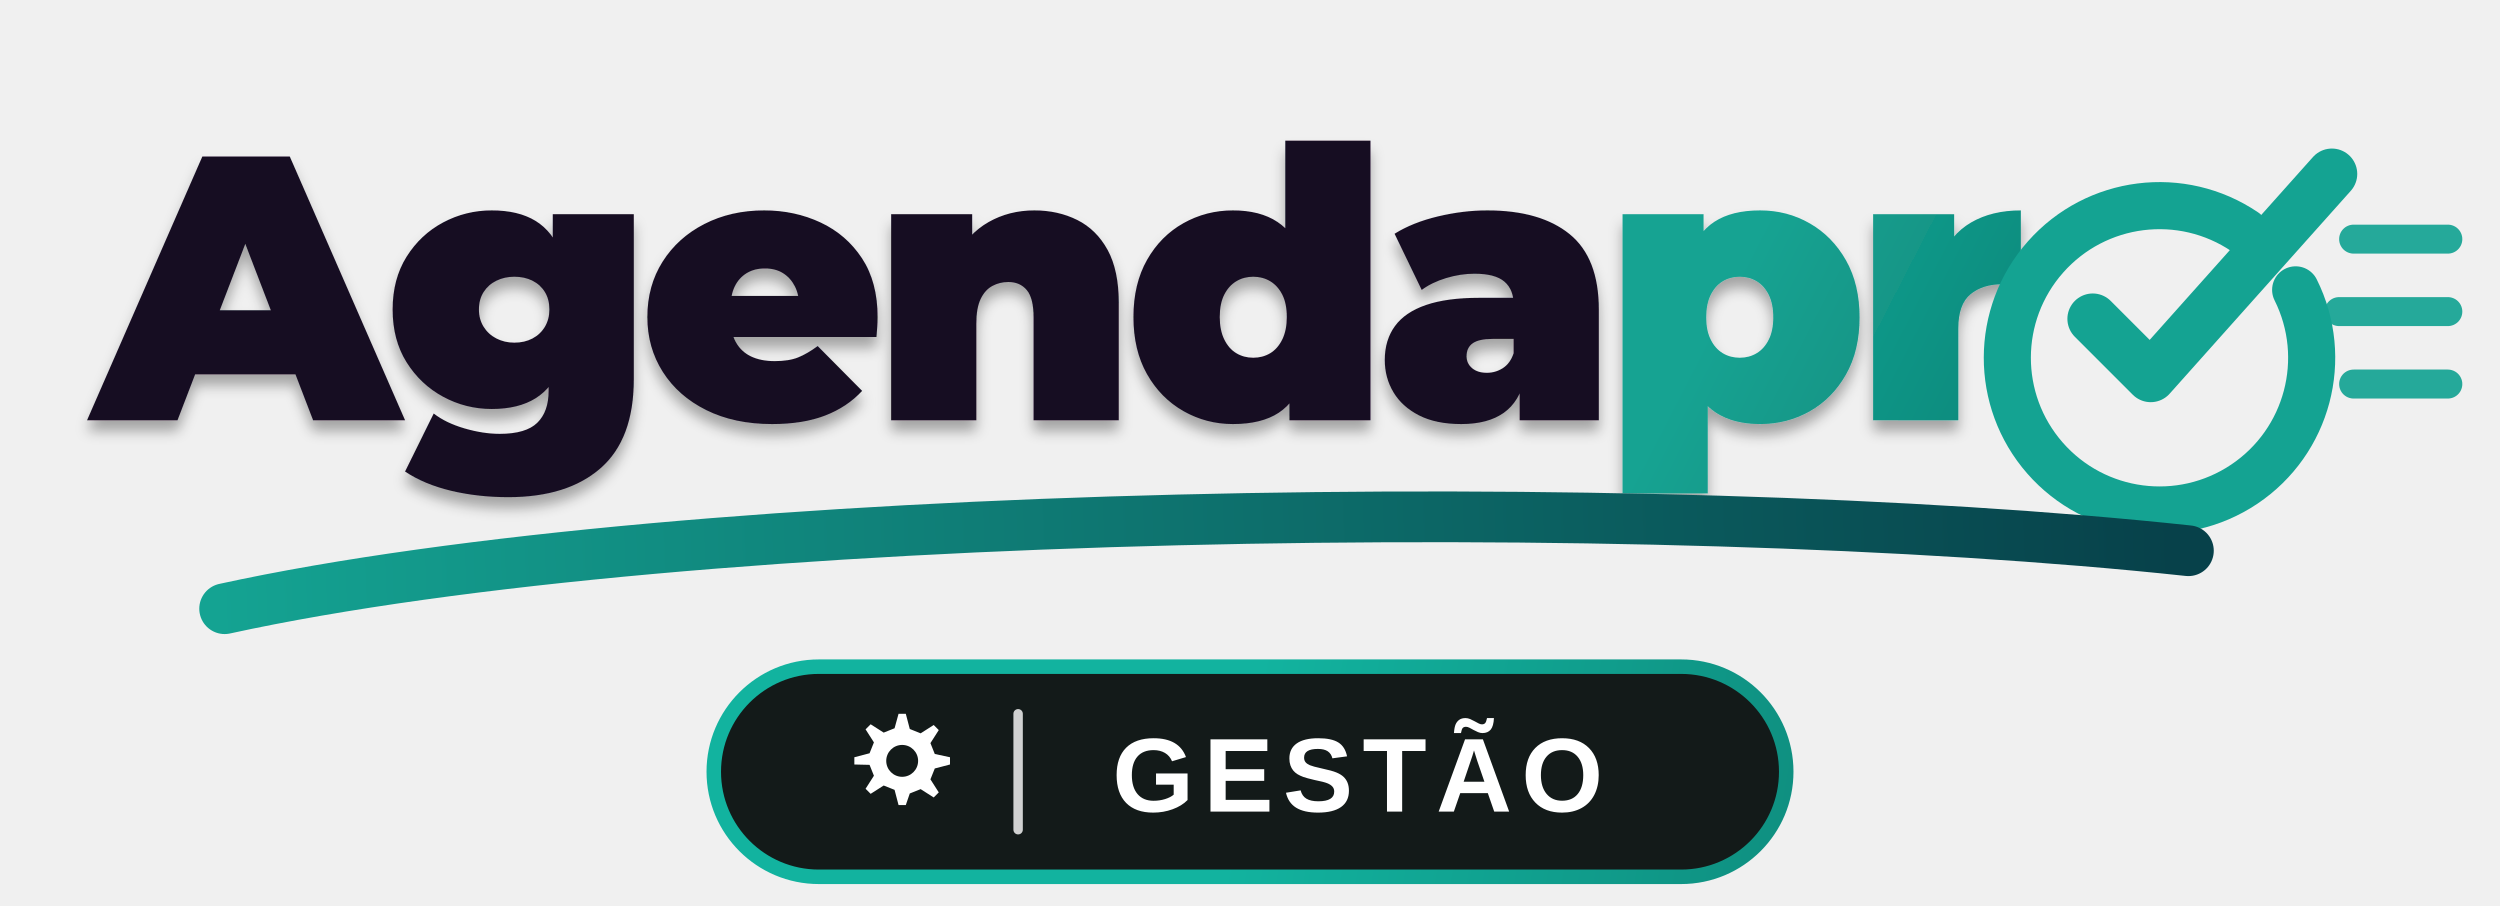
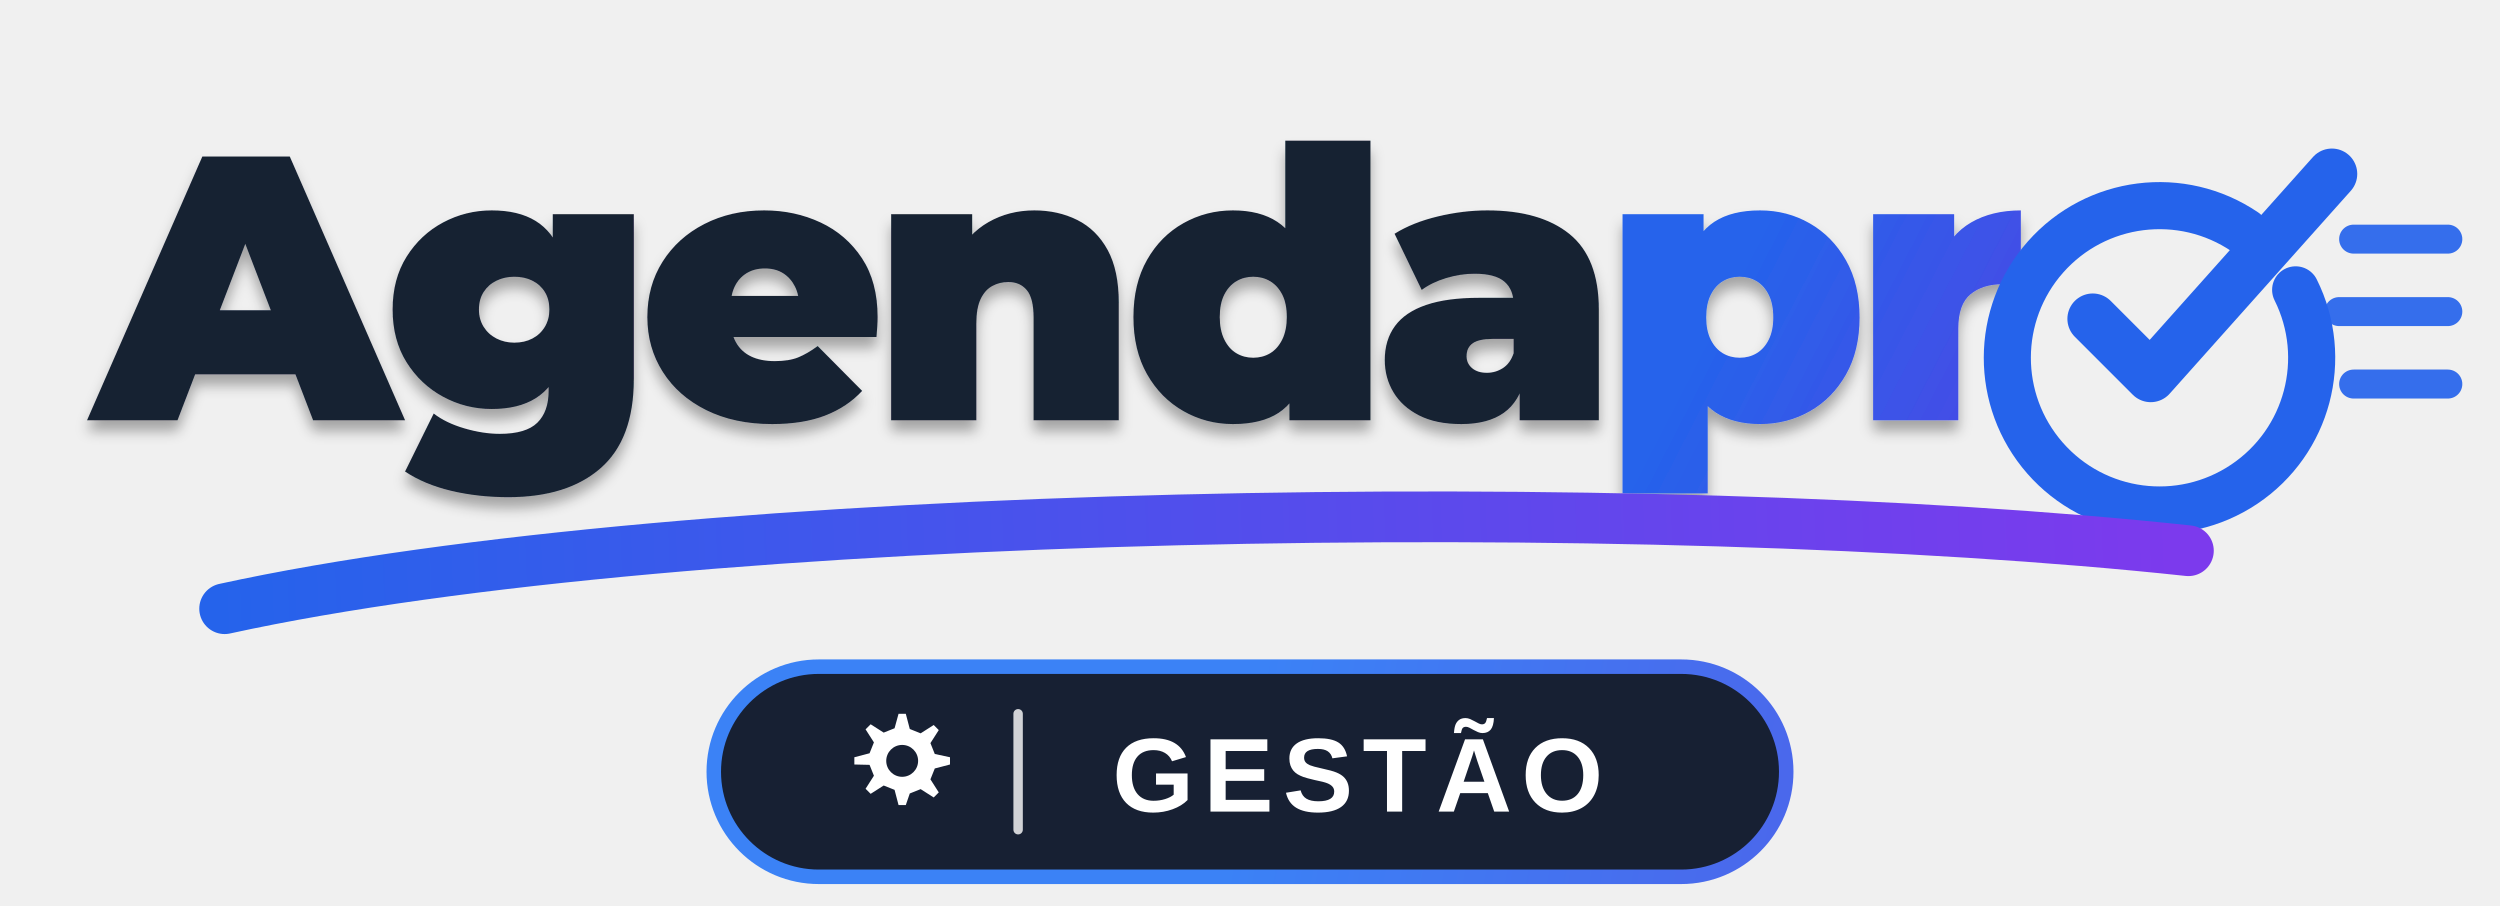
<svg xmlns="http://www.w3.org/2000/svg" viewBox="0 0 690 250" width="690" height="250" role="img" aria-labelledby="lg-t lg-d">
  <defs>
    <linearGradient id="lg-g" x1="417" y1="30" x2="650" y2="150" gradientUnits="userSpaceOnUse">
-       <stop offset="0" stop-color="#14A392" />
-       <stop offset=".38" stop-color="#0E8578" />
-       <stop offset="1" stop-color="#07414A" />
+       <stop offset="0" stop-color="#2563EB" />
+       <stop offset=".38" stop-color="#4F46E5" />
+       <stop offset="1" stop-color="#7C3AED" />
    </linearGradient>
    <linearGradient id="lg-c" x1="60" y1="170" x2="600" y2="150" gradientUnits="userSpaceOnUse">
-       <stop offset="0" stop-color="#14A392" />
-       <stop offset="1" stop-color="#07414A" />
+       <stop offset="0" stop-color="#2563EB" />
+       <stop offset="1" stop-color="#7C3AED" />
    </linearGradient>
    <linearGradient id="lg-p" x1="120" y1="185" x2="430" y2="240" gradientUnits="userSpaceOnUse">
-       <stop offset="0" stop-color="#12B39F" />
-       <stop offset="1" stop-color="#0B6A60" />
+       <stop offset="0" stop-color="#3B82F6" />
+       <stop offset="1" stop-color="#5B4BE0" />
    </linearGradient>
    <filter id="lg-r" x="-5%" y="-12%" width="110%" height="126%">
      <feDropShadow dx="0" dy="3" stdDeviation="1.8" flood-color="#0A0710" flood-opacity=".32" />
    </filter>
  </defs>
  <g filter="url(#lg-r)" transform="translate(26 116.0)">
-     <path d="M-1.976 0.0 29.848 -72.8H53.976L85.8 0.0H60.424L36.92 -61.152H46.488L22.984 0.0ZM16.952 -12.688 23.192 -30.368H56.68L62.92 -12.688Z M114.296 21.216Q105.872 21.216 98.488 19.448Q91.104 17.68 85.8 14.144L93.704 -1.872Q97.032 0.728 102.18 2.236Q107.328 3.744 111.904 3.744Q119.184 3.744 122.304 0.676Q125.424 -2.392 125.424 -8.112V-12.896L126.464 -30.576L126.568 -48.256V-56.888H148.928V-11.336Q148.928 5.2 139.776 13.208Q130.624 21.216 114.296 21.216ZM109.72 -3.12Q102.544 -3.12 96.304 -6.5Q90.064 -9.88 86.216 -16.016Q82.368 -22.152 82.368 -30.576Q82.368 -39.0 86.216 -45.136Q90.064 -51.272 96.304 -54.6Q102.544 -57.928 109.72 -57.928Q117.104 -57.928 121.836 -55.016Q126.568 -52.104 128.856 -46.02Q131.144 -39.936 131.144 -30.576Q131.144 -21.216 128.856 -15.132Q126.568 -9.048 121.836 -6.084Q117.104 -3.12 109.72 -3.12ZM115.96 -21.424Q118.768 -21.424 120.952 -22.568Q123.136 -23.712 124.384 -25.792Q125.632 -27.872 125.632 -30.576Q125.632 -33.384 124.384 -35.412Q123.136 -37.44 120.952 -38.532Q118.768 -39.624 115.96 -39.624Q113.256 -39.624 111.02 -38.532Q108.784 -37.44 107.484 -35.412Q106.184 -33.384 106.184 -30.576Q106.184 -27.872 107.484 -25.792Q108.784 -23.712 111.02 -22.568Q113.256 -21.424 115.96 -21.424Z M187.096 1.04Q176.696 1.04 168.948 -2.808Q161.2 -6.656 156.936 -13.364Q152.672 -20.072 152.672 -28.496Q152.672 -37.128 156.884 -43.784Q161.096 -50.44 168.428 -54.184Q175.76 -57.928 184.912 -57.928Q193.336 -57.928 200.46 -54.6Q207.584 -51.272 211.9 -44.72Q216.216 -38.168 216.216 -28.496Q216.216 -27.248 216.112 -25.74Q216.008 -24.232 215.904 -22.984H172.12V-34.32H203.424L194.584 -31.304Q194.584 -34.632 193.388 -36.972Q192.192 -39.312 190.112 -40.612Q188.032 -41.912 185.12 -41.912Q182.208 -41.912 180.076 -40.612Q177.944 -39.312 176.8 -36.972Q175.656 -34.632 175.656 -31.304V-27.768Q175.656 -24.128 177.112 -21.528Q178.568 -18.928 181.272 -17.628Q183.976 -16.328 187.824 -16.328Q191.776 -16.328 194.324 -17.368Q196.872 -18.408 199.68 -20.488L211.952 -8.112Q207.792 -3.64 201.708 -1.3Q195.624 1.04 187.096 1.04Z M219.96 0.0V-56.888H242.32V-40.248L237.848 -45.032Q241.176 -51.48 246.844 -54.704Q252.512 -57.928 259.48 -57.928Q266.032 -57.928 271.336 -55.276Q276.64 -52.624 279.708 -47.008Q282.776 -41.392 282.776 -32.448V0.0H259.272V-28.392Q259.272 -33.696 257.4 -35.932Q255.528 -38.168 252.304 -38.168Q249.912 -38.168 247.884 -37.076Q245.856 -35.984 244.66 -33.488Q243.464 -30.992 243.464 -26.728V0.0Z M314.288 1.04Q306.904 1.04 300.612 -2.548Q294.32 -6.136 290.576 -12.74Q286.832 -19.344 286.832 -28.496Q286.832 -37.648 290.576 -44.252Q294.32 -50.856 300.612 -54.392Q306.904 -57.928 314.288 -57.928Q321.776 -57.928 326.56 -54.756Q331.344 -51.584 333.632 -45.084Q335.92 -38.584 335.92 -28.496Q335.92 -18.304 333.788 -11.752Q331.656 -5.2 326.924 -2.08Q322.192 1.04 314.288 1.04ZM319.904 -17.264Q322.504 -17.264 324.584 -18.512Q326.664 -19.76 327.912 -22.308Q329.16 -24.856 329.16 -28.496Q329.16 -32.24 327.912 -34.684Q326.664 -37.128 324.584 -38.376Q322.504 -39.624 319.904 -39.624Q317.304 -39.624 315.224 -38.376Q313.144 -37.128 311.896 -34.684Q310.648 -32.24 310.648 -28.496Q310.648 -24.856 311.896 -22.308Q313.144 -19.76 315.224 -18.512Q317.304 -17.264 319.904 -17.264ZM329.888 0.0V-7.696L329.784 -28.496L328.744 -49.296V-77.168H352.248V0.0Z M393.432 0.0V-10.088L391.768 -12.792V-31.928Q391.768 -36.088 389.22 -38.272Q386.672 -40.456 380.952 -40.456Q377.104 -40.456 373.152 -39.26Q369.2 -38.064 366.392 -35.984L358.904 -51.48Q363.896 -54.6 370.864 -56.264Q377.832 -57.928 384.488 -57.928Q399.152 -57.928 407.212 -51.376Q415.272 -44.824 415.272 -30.576V0.0ZM377.312 1.04Q370.344 1.04 365.664 -1.352Q360.984 -3.744 358.592 -7.748Q356.2 -11.752 356.2 -16.64Q356.2 -22.152 359.008 -26.0Q361.816 -29.848 367.588 -31.824Q373.36 -33.8 382.2 -33.8H394.056V-22.464H385.944Q382.2 -22.464 380.484 -21.268Q378.768 -20.072 378.768 -17.68Q378.768 -15.704 380.276 -14.404Q381.784 -13.104 384.384 -13.104Q386.776 -13.104 388.804 -14.404Q390.832 -15.704 391.768 -18.512L394.784 -11.544Q393.432 -5.2 389.064 -2.08Q384.696 1.04 377.312 1.04Z" fill="#141021" />
+     <path d="M-1.976 0.0 29.848 -72.8H53.976L85.8 0.0H60.424L36.92 -61.152H46.488L22.984 0.0ZM16.952 -12.688 23.192 -30.368H56.68L62.92 -12.688Z M114.296 21.216Q105.872 21.216 98.488 19.448Q91.104 17.68 85.8 14.144L93.704 -1.872Q97.032 0.728 102.18 2.236Q107.328 3.744 111.904 3.744Q119.184 3.744 122.304 0.676Q125.424 -2.392 125.424 -8.112V-12.896L126.464 -30.576L126.568 -48.256V-56.888H148.928V-11.336Q148.928 5.2 139.776 13.208Q130.624 21.216 114.296 21.216ZM109.72 -3.12Q102.544 -3.12 96.304 -6.5Q90.064 -9.88 86.216 -16.016Q82.368 -22.152 82.368 -30.576Q82.368 -39.0 86.216 -45.136Q90.064 -51.272 96.304 -54.6Q102.544 -57.928 109.72 -57.928Q117.104 -57.928 121.836 -55.016Q126.568 -52.104 128.856 -46.02Q131.144 -39.936 131.144 -30.576Q131.144 -21.216 128.856 -15.132Q126.568 -9.048 121.836 -6.084Q117.104 -3.12 109.72 -3.12ZM115.96 -21.424Q118.768 -21.424 120.952 -22.568Q123.136 -23.712 124.384 -25.792Q125.632 -27.872 125.632 -30.576Q125.632 -33.384 124.384 -35.412Q123.136 -37.44 120.952 -38.532Q118.768 -39.624 115.96 -39.624Q113.256 -39.624 111.02 -38.532Q108.784 -37.44 107.484 -35.412Q106.184 -33.384 106.184 -30.576Q106.184 -27.872 107.484 -25.792Q108.784 -23.712 111.02 -22.568Q113.256 -21.424 115.96 -21.424Z M187.096 1.04Q176.696 1.04 168.948 -2.808Q161.2 -6.656 156.936 -13.364Q152.672 -20.072 152.672 -28.496Q152.672 -37.128 156.884 -43.784Q161.096 -50.44 168.428 -54.184Q175.76 -57.928 184.912 -57.928Q193.336 -57.928 200.46 -54.6Q207.584 -51.272 211.9 -44.72Q216.216 -38.168 216.216 -28.496Q216.216 -27.248 216.112 -25.74Q216.008 -24.232 215.904 -22.984H172.12V-34.32H203.424L194.584 -31.304Q194.584 -34.632 193.388 -36.972Q192.192 -39.312 190.112 -40.612Q188.032 -41.912 185.12 -41.912Q182.208 -41.912 180.076 -40.612Q177.944 -39.312 176.8 -36.972Q175.656 -34.632 175.656 -31.304V-27.768Q175.656 -24.128 177.112 -21.528Q178.568 -18.928 181.272 -17.628Q183.976 -16.328 187.824 -16.328Q191.776 -16.328 194.324 -17.368Q196.872 -18.408 199.68 -20.488L211.952 -8.112Q207.792 -3.64 201.708 -1.3Q195.624 1.04 187.096 1.04Z M219.96 0.0V-56.888H242.32V-40.248L237.848 -45.032Q241.176 -51.48 246.844 -54.704Q252.512 -57.928 259.48 -57.928Q266.032 -57.928 271.336 -55.276Q276.64 -52.624 279.708 -47.008Q282.776 -41.392 282.776 -32.448V0.0H259.272V-28.392Q259.272 -33.696 257.4 -35.932Q255.528 -38.168 252.304 -38.168Q249.912 -38.168 247.884 -37.076Q245.856 -35.984 244.66 -33.488Q243.464 -30.992 243.464 -26.728V0.0Z M314.288 1.04Q306.904 1.04 300.612 -2.548Q294.32 -6.136 290.576 -12.74Q286.832 -19.344 286.832 -28.496Q286.832 -37.648 290.576 -44.252Q294.32 -50.856 300.612 -54.392Q306.904 -57.928 314.288 -57.928Q321.776 -57.928 326.56 -54.756Q331.344 -51.584 333.632 -45.084Q335.92 -38.584 335.92 -28.496Q335.92 -18.304 333.788 -11.752Q331.656 -5.2 326.924 -2.08Q322.192 1.04 314.288 1.04ZM319.904 -17.264Q322.504 -17.264 324.584 -18.512Q326.664 -19.76 327.912 -22.308Q329.16 -24.856 329.16 -28.496Q329.16 -32.24 327.912 -34.684Q326.664 -37.128 324.584 -38.376Q322.504 -39.624 319.904 -39.624Q317.304 -39.624 315.224 -38.376Q313.144 -37.128 311.896 -34.684Q310.648 -32.24 310.648 -28.496Q310.648 -24.856 311.896 -22.308Q313.144 -19.76 315.224 -18.512Q317.304 -17.264 319.904 -17.264ZM329.888 0.0V-7.696L329.784 -28.496L328.744 -49.296V-77.168H352.248V0.0Z M393.432 0.0V-10.088L391.768 -12.792V-31.928Q391.768 -36.088 389.22 -38.272Q386.672 -40.456 380.952 -40.456Q377.104 -40.456 373.152 -39.26Q369.2 -38.064 366.392 -35.984L358.904 -51.48Q363.896 -54.6 370.864 -56.264Q377.832 -57.928 384.488 -57.928Q399.152 -57.928 407.212 -51.376Q415.272 -44.824 415.272 -30.576V0.0ZM377.312 1.04Q370.344 1.04 365.664 -1.352Q360.984 -3.744 358.592 -7.748Q356.2 -11.752 356.2 -16.64Q356.2 -22.152 359.008 -26.0Q361.816 -29.848 367.588 -31.824Q373.36 -33.8 382.2 -33.8H394.056V-22.464H385.944Q382.2 -22.464 380.484 -21.268Q378.768 -20.072 378.768 -17.68Q378.768 -15.704 380.276 -14.404Q381.784 -13.104 384.384 -13.104Q386.776 -13.104 388.804 -14.404Q390.832 -15.704 391.768 -18.512L394.784 -11.544Q393.432 -5.2 389.064 -2.08Q384.696 1.04 377.312 1.04Z" fill="#172033" />
    <path d="M459.784 1.04Q452.4 1.04 447.564 -2.132Q442.728 -5.304 440.44 -11.804Q438.152 -18.304 438.152 -28.392Q438.152 -38.688 440.284 -45.188Q442.416 -51.688 447.2 -54.808Q451.984 -57.928 459.784 -57.928Q467.272 -57.928 473.512 -54.34Q479.752 -50.752 483.496 -44.148Q487.24 -37.544 487.24 -28.392Q487.24 -19.24 483.496 -12.636Q479.752 -6.032 473.512 -2.496Q467.272 1.04 459.784 1.04ZM421.824 20.176V-56.888H444.184V-49.192L444.288 -28.392L445.328 -7.592V20.176ZM454.168 -17.264Q456.768 -17.264 458.848 -18.512Q460.928 -19.76 462.176 -22.256Q463.424 -24.752 463.424 -28.392Q463.424 -32.136 462.176 -34.632Q460.928 -37.128 458.848 -38.376Q456.768 -39.624 454.168 -39.624Q451.568 -39.624 449.488 -38.376Q447.408 -37.128 446.16 -34.632Q444.912 -32.136 444.912 -28.392Q444.912 -24.752 446.16 -22.256Q447.408 -19.76 449.488 -18.512Q451.568 -17.264 454.168 -17.264Z M490.984 0.0V-56.888H513.344V-39.728L509.704 -44.616Q512.304 -51.272 518.024 -54.6Q523.744 -57.928 531.752 -57.928V-37.128Q530.192 -37.336 528.996 -37.44Q527.8 -37.544 526.552 -37.544Q521.248 -37.544 517.868 -34.788Q514.488 -32.032 514.488 -25.272V0.0Z" fill="url(#lg-g)" />
  </g>
  <g transform="translate(549.6 40.0)">
    <g stroke="url(#lg-g)" stroke-width="8" stroke-linecap="round" opacity=".92">
      <path d="M100 26h26" />
      <path d="M96 46h30" />
      <path d="M100 66h26" />
    </g>
    <path d="M84 40A42 42 0 1 1 70 24" fill="none" stroke="url(#lg-g)" stroke-width="13" stroke-linecap="round" />
    <path d="M28 48 44 64 94 8" fill="none" stroke="url(#lg-g)" stroke-width="14" stroke-linecap="round" stroke-linejoin="round" />
  </g>
  <path d="M62 168C190 140 455 136 604 152" fill="none" stroke="url(#lg-c)" stroke-width="14" stroke-linecap="round" />
  <g transform="translate(195 182)">
-     <rect x="2" y="2" width="296" height="58" rx="29" fill="#131A19" stroke="url(#lg-p)" stroke-width="4" />
+     <rect x="2" y="2" width="296" height="58" rx="29" fill="#172033" stroke="url(#lg-p)" stroke-width="4" />
    <g transform="translate(38 15)" fill="#fff">
      <path d="M15 0h2l1.1 4.2 3 1.2 3.6-2.3 1.4 1.4-2.3 3.6 1.2 3L29.2 12v2l-4.2 1.1                -1.2 3 2.3 3.6-1.4 1.4-3.6-2.3-3 1.2L17 25.2h-2l-1.1-4.2-3-1.2-3.6 2.3                -1.4-1.4 2.3-3.6-1.2-3L2.8 14v-2l4.2-1.1 1.2-3L5.9 4.3l1.4-1.4 3.6 2.3                3-1.2Z" />
-       <circle cx="16" cy="13" r="4.4" fill="#131A19" />
+       <circle cx="16" cy="13" r="4.4" fill="#172033" />
    </g>
    <path d="M86 15v32" stroke="#fff" stroke-width="2.6" stroke-linecap="round" opacity=".8" />
    <text x="112" y="42" fill="#fff" font-size="29" font-weight="800" letter-spacing="2.6" font-family="'Segoe UI','Arial Black',Arial,sans-serif">GESTÃO</text>
  </g>
</svg>
